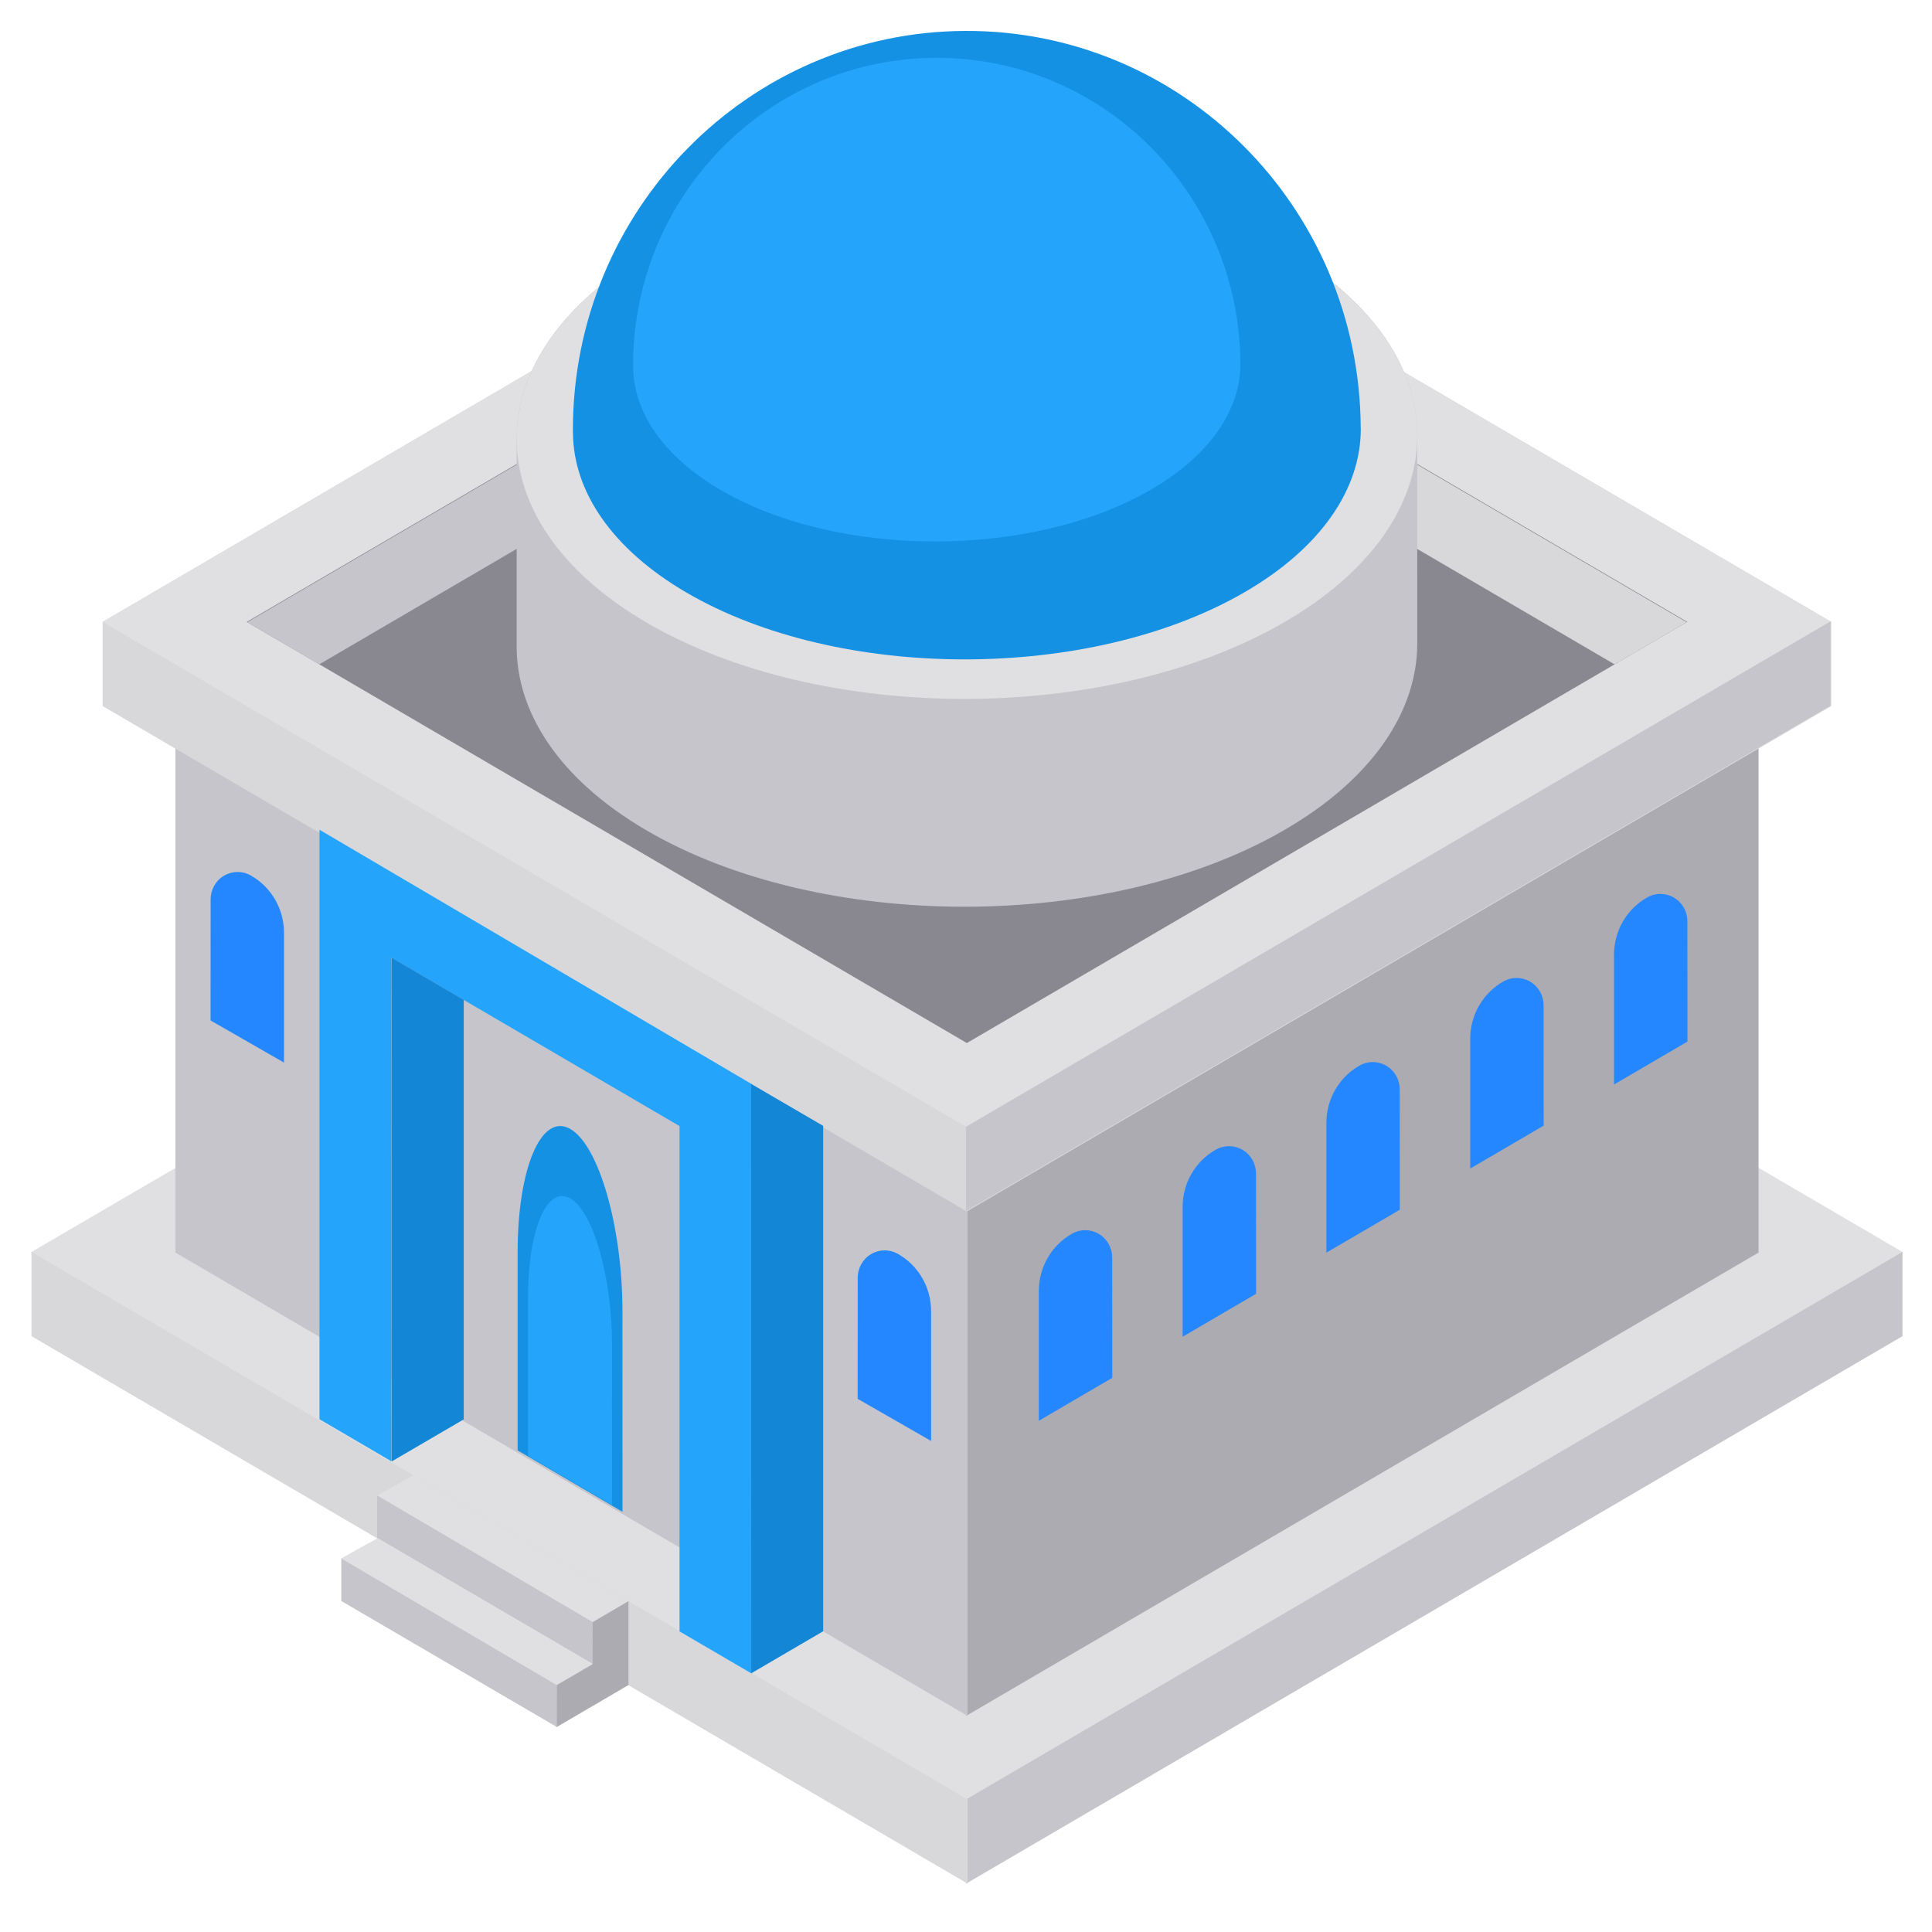
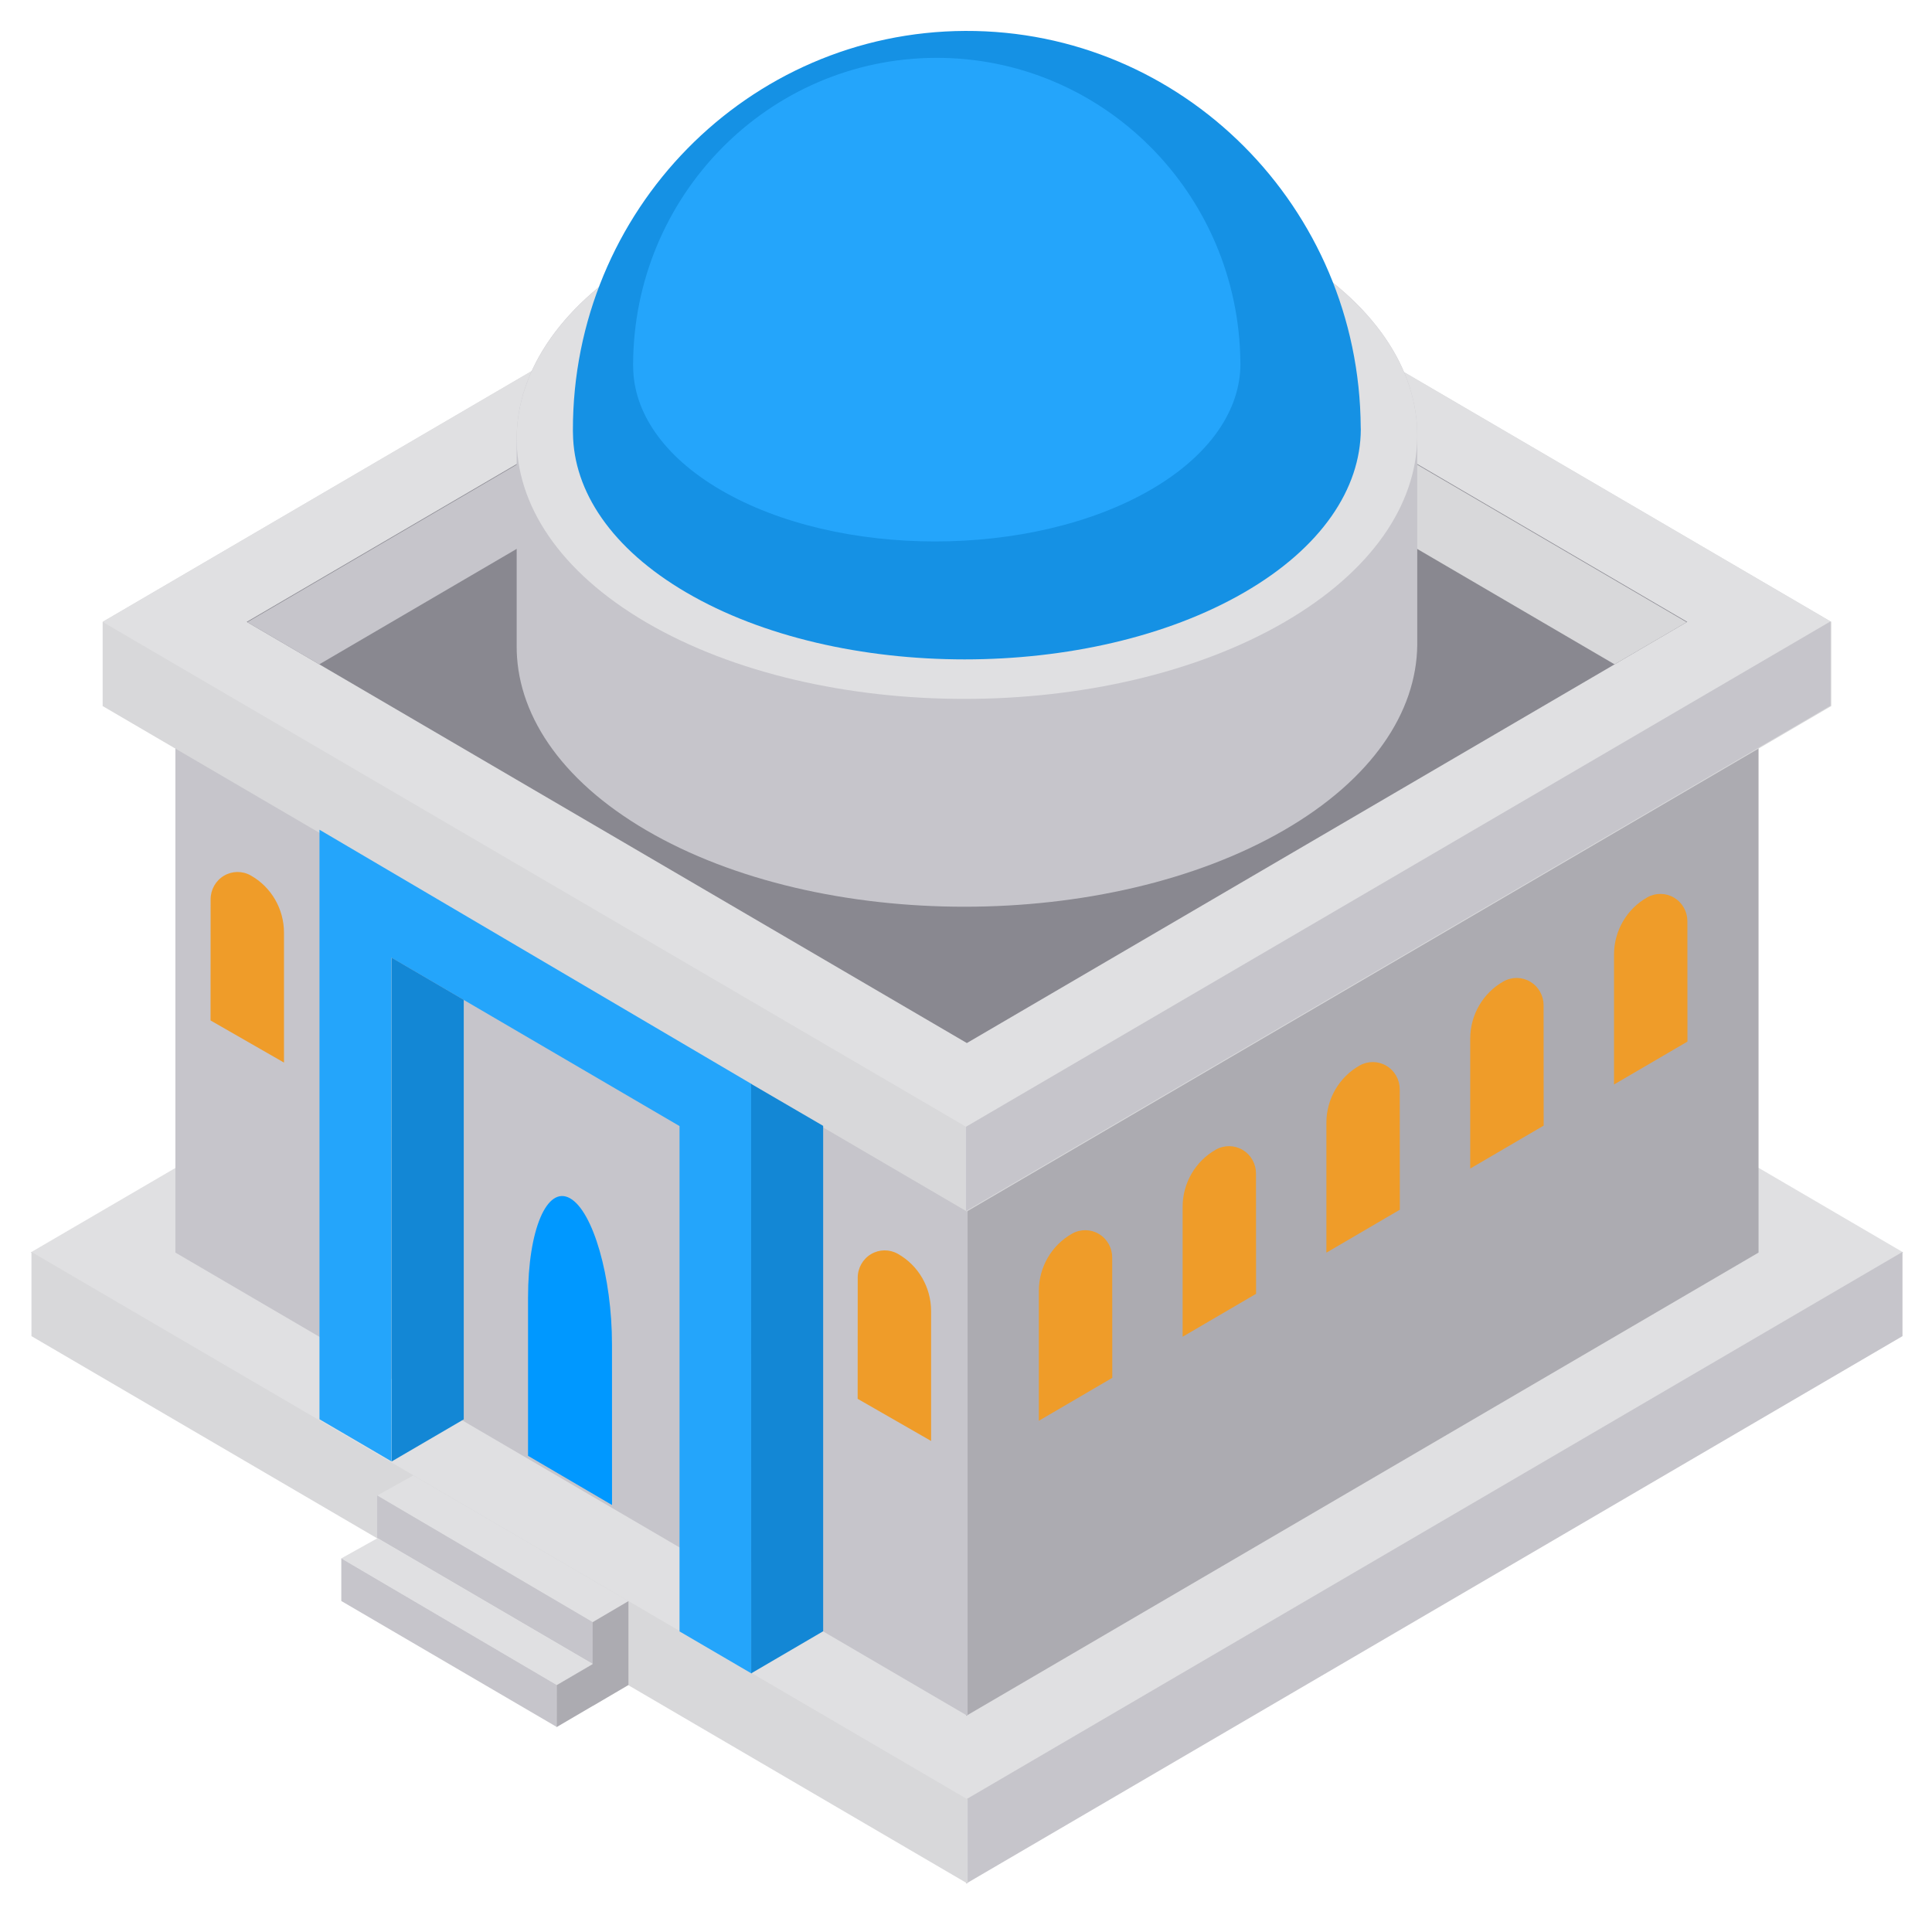
- <svg xmlns="http://www.w3.org/2000/svg" version="1.1" width="1080" height="1080" viewBox="0 0 1080 1080" xml:space="preserve">
-   <defs>
- </defs>
-   <rect x="0" y="0" width="100%" height="100%" fill="transparent" />
-   <g transform="matrix(1 0 0 1 540 540)" id="87868f3a-0ce1-4561-9672-5c1284b013c2">
- </g>
-   <g transform="matrix(1 0 0 1 540 540)" id="38d144ac-f09a-46f2-8853-1a1bb733ac64">
-     <rect style="stroke: none; stroke-width: 1; stroke-dasharray: none; stroke-linecap: butt; stroke-dashoffset: 0; stroke-linejoin: miter; stroke-miterlimit: 4; fill: rgb(255,255,255); fill-rule: nonzero; opacity: 1; visibility: hidden;" vector-effect="non-scaling-stroke" x="-540" y="-540" rx="0" ry="0" width="1080" height="1080" />
-   </g>
-   <g transform="matrix(2.37 0 0 2.4 540.55 700.28)">
-     <path style="stroke: none; stroke-width: 1; stroke-dasharray: none; stroke-linecap: butt; stroke-dashoffset: 0; stroke-linejoin: miter; stroke-miterlimit: 4; fill: rgb(224,224,226); fill-rule: nonzero; opacity: 1;" vector-effect="non-scaling-stroke" transform=" translate(-241.77, -347.23)" d="M 20.918 347.168 L 241.743 474.693 L 462.622 347.168 L 241.939 219.757 Z" stroke-linecap="round" />
-   </g>
-   <g transform="matrix(2.37 0 0 2.4 801.76 876.41)">
-     <path style="stroke: none; stroke-width: 1; stroke-dasharray: none; stroke-linecap: butt; stroke-dashoffset: 0; stroke-linejoin: miter; stroke-miterlimit: 4; fill: rgb(198,197,203); fill-rule: nonzero; opacity: 1;" vector-effect="non-scaling-stroke" transform=" translate(-366.41, -428.95)" d="M 476.85 355.377 L 476.85 374.994 L 255.971 502.519 L 255.971 482.9 Z" stroke-linecap="round" />
-   </g>
-   <g transform="matrix(2.37 0 0 2.4 279.27 876.41)">
-     <path style="stroke: none; stroke-width: 1; stroke-dasharray: none; stroke-linecap: butt; stroke-dashoffset: 0; stroke-linejoin: miter; stroke-miterlimit: 4; fill: rgb(216,216,218); fill-rule: nonzero; opacity: 1;" vector-effect="non-scaling-stroke" transform=" translate(-131.33, -428.95)" d="M 20.918 355.377 L 20.918 374.994 L 241.743 502.519 L 241.743 482.9 Z" stroke-linecap="round" />
-   </g>
-   <g transform="matrix(2.37 0 0 2.4 761.56 664.9)">
-     <path style="stroke: none; stroke-width: 1; stroke-dasharray: none; stroke-linecap: butt; stroke-dashoffset: 0; stroke-linejoin: miter; stroke-miterlimit: 4; fill: rgb(172,171,177); fill-rule: nonzero; opacity: 1;" vector-effect="non-scaling-stroke" transform=" translate(-349.42, -331.82)" d="M 255.971 454.437 L 442.871 346.529 L 442.871 209.212 L 255.971 317.105 Z" stroke-linecap="round" />
-   </g>
-   <g transform="matrix(2.37 0 0 2.4 319.47 664.9)">
-     <path style="stroke: none; stroke-width: 1; stroke-dasharray: none; stroke-linecap: butt; stroke-dashoffset: 0; stroke-linejoin: miter; stroke-miterlimit: 4; fill: rgb(198,197,203); fill-rule: nonzero; opacity: 1;" vector-effect="non-scaling-stroke" transform=" translate(-150.51, -331.82)" d="M 57.084 209.212 L 57.084 346.529 L 243.932 454.437 L 243.932 317.105 Z" stroke-linecap="round" />
-   </g>
-   <g transform="matrix(2.37 0 0 2.4 540.53 371.17)">
-     <path style="stroke: none; stroke-width: 1; stroke-dasharray: none; stroke-linecap: butt; stroke-dashoffset: 0; stroke-linejoin: miter; stroke-miterlimit: 4; fill: rgb(216,216,218); fill-rule: nonzero; opacity: 1;" vector-effect="non-scaling-stroke" transform=" translate(-242.86, -201)" d="M 39 191.187 L 39 210.8 L 242.837 328.52 L 446.729 210.8 L 446.729 191.187 L 242.863 73.487 Z" stroke-linecap="round" />
-   </g>
-   <g transform="matrix(2.37 0 0 2.4 540.53 347.65)">
-     <path style="stroke: none; stroke-width: 1; stroke-dasharray: none; stroke-linecap: butt; stroke-dashoffset: 0; stroke-linejoin: miter; stroke-miterlimit: 4; fill: rgb(224,224,226); fill-rule: nonzero; opacity: 1;" vector-effect="non-scaling-stroke" transform=" translate(-242.86, -191.19)" d="M 39 191.187 L 242.837 308.887 L 446.729 191.187 L 242.863 73.487 Z" stroke-linecap="round" />
-   </g>
-   <g transform="matrix(2.37 0 0 2.4 540.54 347.65)">
-     <path style="stroke: none; stroke-width: 1; stroke-dasharray: none; stroke-linecap: butt; stroke-dashoffset: 0; stroke-linejoin: miter; stroke-miterlimit: 4; fill: rgb(137,136,144); fill-rule: nonzero; opacity: 1;" vector-effect="non-scaling-stroke" transform=" translate(-245.05, -192.46)" d="M 75.167 192.452 L 245.026 290.552 L 414.94 192.452 L 245.053 94.368 Z" stroke-linecap="round" />
-   </g>
-   <g transform="matrix(2.37 0 0 2.4 339.57 241.89)">
-     <path style="stroke: none; stroke-width: 1; stroke-dasharray: none; stroke-linecap: butt; stroke-dashoffset: 0; stroke-linejoin: miter; stroke-miterlimit: 4; fill: rgb(198,197,203); fill-rule: nonzero; opacity: 1;" vector-effect="non-scaling-stroke" transform=" translate(-160.11, -148.32)" d="M 92.142 202.268 L 245.026 113.968 L 245.052 94.368 L 75.167 192.452 Z" stroke-linecap="round" />
-   </g>
-   <g transform="matrix(2.37 0 0 2.4 741.49 241.89)">
-     <path style="stroke: none; stroke-width: 1; stroke-dasharray: none; stroke-linecap: butt; stroke-dashoffset: 0; stroke-linejoin: miter; stroke-miterlimit: 4; fill: rgb(216,216,218); fill-rule: nonzero; opacity: 1;" vector-effect="non-scaling-stroke" transform=" translate(-340.93, -148.32)" d="M 425.885 192.452 L 408.885 202.268 L 255.974 113.968 L 256 94.368" stroke-linecap="round" />
-   </g>
-   <g transform="matrix(2.37 0 0 2.4 299.36 699.67)">
-     <path style="stroke: none; stroke-width: 1; stroke-dasharray: none; stroke-linecap: butt; stroke-dashoffset: 0; stroke-linejoin: miter; stroke-miterlimit: 4; fill: rgb(36,165,251); fill-rule: nonzero; opacity: 1;" vector-effect="non-scaling-stroke" transform=" translate(-144.21, -348.84)" d="M 195.163 447.1 L 195.153 309.788 L 93.253 250.573 L 93.253 387.883 L 110.24 397.691 L 110.23 280.367 L 178.177 319.597 L 178.177 437.297 Z" stroke-linecap="round" />
-   </g>
-   <g transform="matrix(2.37 0 0 2.4 440.01 770.65)">
-     <path style="stroke: none; stroke-width: 1; stroke-dasharray: none; stroke-linecap: butt; stroke-dashoffset: 0; stroke-linejoin: miter; stroke-miterlimit: 4; fill: rgb(19,135,213); fill-rule: nonzero; opacity: 1;" vector-effect="non-scaling-stroke" transform=" translate(-210.22, -382.28)" d="M 201.722 313.627 L 201.748 450.927 L 218.718 441.127 L 218.718 323.409 Z" stroke-linecap="round" />
-   </g>
-   <g transform="matrix(2.37 0 0 2.4 239.09 676.16)">
-     <path style="stroke: none; stroke-width: 1; stroke-dasharray: none; stroke-linecap: butt; stroke-dashoffset: 0; stroke-linejoin: miter; stroke-miterlimit: 4; fill: rgb(19,135,213); fill-rule: nonzero; opacity: 1;" vector-effect="non-scaling-stroke" transform=" translate(-119.82, -340.95)" d="M 111.332 399.61 L 128.321 389.816 L 128.321 292.1 L 111.321 282.284 Z" stroke-linecap="round" />
-   </g>
-   <g transform="matrix(2.37 0 0 2.4 318.67 737.29)">
-     <path style="stroke: none; stroke-width: 1; stroke-dasharray: none; stroke-linecap: butt; stroke-dashoffset: 0; stroke-linejoin: miter; stroke-miterlimit: 4; fill: rgb(21,145,228); fill-rule: nonzero; opacity: 1;" vector-effect="non-scaling-stroke" transform=" translate(-155.38, -368.99)" d="M 167.737 367.212 C 167.737 347.603 162.181 328.476 155.378 324.712 C 148.575 320.948 143.011 333.905 143.011 353.512 L 143.011 399.612 L 167.746 413.912 Z" stroke-linecap="round" />
-   </g>
-   <g transform="matrix(2.37 0 0 2.4 318.66 754.94)">
-     <path style="stroke: none; stroke-width: 1; stroke-dasharray: none; stroke-linecap: butt; stroke-dashoffset: 0; stroke-linejoin: miter; stroke-miterlimit: 4; fill: rgb(36,165,251); fill-rule: nonzero; opacity: 1;" vector-effect="non-scaling-stroke" transform=" translate(-155.54, -377.4)" d="M 165.433 375.979 C 165.433 360.279 160.984 344.959 155.533 341.941 C 150.082 338.923 145.633 349.304 145.633 365.008 L 145.633 401.93 L 165.442 413.386 Z" stroke-linecap="round" />
-   </g>
-   <g transform="matrix(2.37 0 0 2.4 499.97 752.24)">
-     <path style="stroke: none; stroke-width: 1; stroke-dasharray: none; stroke-linecap: butt; stroke-dashoffset: 0; stroke-linejoin: miter; stroke-miterlimit: 4; fill: rgb(36,135,255); fill-rule: nonzero; opacity: 1;" vector-effect="non-scaling-stroke" transform=" translate(-237.19, -377.09)" d="M 245.848 369.037 L 245.848 399.284 L 228.525 389.471 L 228.542 361.25 C 228.543 358.997 229.736 356.913 231.677 355.771 C 233.618 354.629 236.019 354.598 237.989 355.691 L 237.989 355.691 C 242.839 358.381 245.849 363.491 245.848 369.037 Z" stroke-linecap="round" />
-   </g>
-   <g transform="matrix(2.37 0 0 2.4 138.23 540.73)">
-     <path style="stroke: none; stroke-width: 1; stroke-dasharray: none; stroke-linecap: butt; stroke-dashoffset: 0; stroke-linejoin: miter; stroke-miterlimit: 4; fill: rgb(36,135,255); fill-rule: nonzero; opacity: 1;" vector-effect="non-scaling-stroke" transform=" translate(-74.44, -283.13)" d="M 83.1 275.074 L 83.1 305.321 L 65.777 295.508 L 65.794 267.287 C 65.795 265.034 66.988 262.95 68.929 261.808 C 70.87 260.666 73.271 260.635 75.241 261.728 L 75.241 261.728 C 80.092 264.418 83.101 269.528 83.1 275.074 Z" stroke-linecap="round" />
-   </g>
-   <g transform="matrix(2.37 0 0 2.4 601.23 740.95)">
-     <path style="stroke: none; stroke-width: 1; stroke-dasharray: none; stroke-linecap: butt; stroke-dashoffset: 0; stroke-linejoin: miter; stroke-miterlimit: 4; fill: rgb(36,135,255); fill-rule: nonzero; opacity: 1;" vector-effect="non-scaling-stroke" transform=" translate(-282.74, -372.08)" d="M 274.083 364.031 L 274.083 394.278 L 291.406 384.278 L 291.389 356.243 C 291.388 353.99 290.195 351.906 288.254 350.764 C 286.313 349.622 283.912 349.591 281.942 350.684 L 281.942 350.684 C 277.092 353.375 274.083 358.485 274.083 364.031 Z" stroke-linecap="round" />
-   </g>
-   <g transform="matrix(2.37 0 0 2.4 681.62 693.97)">
-     <path style="stroke: none; stroke-width: 1; stroke-dasharray: none; stroke-linecap: butt; stroke-dashoffset: 0; stroke-linejoin: miter; stroke-miterlimit: 4; fill: rgb(36,135,255); fill-rule: nonzero; opacity: 1;" vector-effect="non-scaling-stroke" transform=" translate(-318.91, -351.2)" d="M 310.25 343.151 L 310.25 373.4 L 327.573 363.4 L 327.556 335.365 C 327.555 333.112 326.362 331.028 324.421 329.886 C 322.48 328.744 320.079 328.713 318.109 329.806 L 318.109 329.806 C 313.259 332.495 310.25 337.605 310.25 343.151 Z" stroke-linecap="round" />
-   </g>
-   <g transform="matrix(2.37 0 0 2.4 761.99 646.97)">
-     <path style="stroke: none; stroke-width: 1; stroke-dasharray: none; stroke-linecap: butt; stroke-dashoffset: 0; stroke-linejoin: miter; stroke-miterlimit: 4; fill: rgb(36,135,255); fill-rule: nonzero; opacity: 1;" vector-effect="non-scaling-stroke" transform=" translate(-355.08, -330.32)" d="M 346.416 322.27 L 346.416 352.517 L 363.739 342.517 L 363.722 314.479 C 363.721 312.226 362.528 310.142 360.587 309 C 358.646 307.858 356.245 307.827 354.275 308.92 L 354.275 308.92 C 349.424 311.611 346.415 316.722 346.416 322.27 Z" stroke-linecap="round" />
-   </g>
-   <g transform="matrix(2.37 0 0 2.4 842.38 599.96)">
-     <path style="stroke: none; stroke-width: 1; stroke-dasharray: none; stroke-linecap: butt; stroke-dashoffset: 0; stroke-linejoin: miter; stroke-miterlimit: 4; fill: rgb(36,135,255); fill-rule: nonzero; opacity: 1;" vector-effect="non-scaling-stroke" transform=" translate(-391.24, -309.44)" d="M 382.583 301.389 L 382.583 331.636 L 399.906 321.636 L 399.889 293.599 C 399.888 291.346 398.695 289.262 396.754 288.12 C 394.813 286.978 392.412 286.947 390.442 288.04 L 390.442 288.04 C 385.591 290.731 382.582 295.842 382.583 301.389 Z" stroke-linecap="round" />
-   </g>
-   <g transform="matrix(2.37 0 0 2.4 922.77 552.97)">
-     <path style="stroke: none; stroke-width: 1; stroke-dasharray: none; stroke-linecap: butt; stroke-dashoffset: 0; stroke-linejoin: miter; stroke-miterlimit: 4; fill: rgb(36,135,255); fill-rule: nonzero; opacity: 1;" vector-effect="non-scaling-stroke" transform=" translate(-427.41, -288.56)" d="M 418.749 280.508 L 418.749 310.755 L 436.072 300.76 L 436.055 272.721 C 436.054 270.468 434.861 268.384 432.92 267.242 C 430.979 266.1 428.578 266.069 426.608 267.162 L 426.608 267.162 C 421.758 269.853 418.75 274.962 418.749 280.508 Z" stroke-linecap="round" />
-   </g>
-   <g transform="matrix(2.37 0 0 2.4 281.11 865.82)">
-     <path style="stroke: none; stroke-width: 1; stroke-dasharray: none; stroke-linecap: butt; stroke-dashoffset: 0; stroke-linejoin: miter; stroke-miterlimit: 4; fill: rgb(224,224,226); fill-rule: nonzero; opacity: 1;" vector-effect="non-scaling-stroke" transform=" translate(-137.36, -427.88)" d="M 116.238 410.772 L 107.702 415.472 L 158.589 444.996 L 167.026 440.096 Z" stroke-linecap="round" />
-   </g>
-   <g transform="matrix(2.37 0 0 2.4 271.13 883.07)">
-     <path style="stroke: none; stroke-width: 1; stroke-dasharray: none; stroke-linecap: butt; stroke-dashoffset: 0; stroke-linejoin: miter; stroke-miterlimit: 4; fill: rgb(198,197,203); fill-rule: nonzero; opacity: 1;" vector-effect="non-scaling-stroke" transform=" translate(-133.14, -435.39)" d="M 107.7 415.773 L 107.7 425.624 L 158.575 455 L 158.589 445.3 Z" stroke-linecap="round" />
-   </g>
-   <g transform="matrix(2.37 0 0 2.4 261.08 900.95)">
-     <path style="stroke: none; stroke-width: 1; stroke-dasharray: none; stroke-linecap: butt; stroke-dashoffset: 0; stroke-linejoin: miter; stroke-miterlimit: 4; fill: rgb(224,224,226); fill-rule: nonzero; opacity: 1;" vector-effect="non-scaling-stroke" transform=" translate(-128.35, -443.49)" d="M 107.231 426.373 L 98.686 431.073 L 149.573 460.598 L 158.02 455.698 Z" stroke-linecap="round" />
-   </g>
-   <g transform="matrix(2.37 0 0 2.4 251.09 918.29)">
-     <path style="stroke: none; stroke-width: 1; stroke-dasharray: none; stroke-linecap: butt; stroke-dashoffset: 0; stroke-linejoin: miter; stroke-miterlimit: 4; fill: rgb(198,197,203); fill-rule: nonzero; opacity: 1;" vector-effect="non-scaling-stroke" transform=" translate(-124.13, -451.02)" d="M 98.686 431.372 L 98.686 441.3 L 149.559 470.672 L 149.573 460.894 Z" stroke-linecap="round" />
-   </g>
-   <g transform="matrix(2.37 0 0 2.4 331.26 930.23)">
-     <path style="stroke: none; stroke-width: 1; stroke-dasharray: none; stroke-linecap: butt; stroke-dashoffset: 0; stroke-linejoin: miter; stroke-miterlimit: 4; fill: rgb(172,171,177); fill-rule: nonzero; opacity: 1;" vector-effect="non-scaling-stroke" transform=" translate(-161.3, -456.65)" d="M 161.321 446.883 L 161.314 456.647 L 152.85 461.539 L 152.836 471.317 L 161.297 466.417 L 161.306 466.338 L 161.306 466.431 L 169.757 461.531 L 169.757 441.986 Z" stroke-linecap="round" />
-   </g>
-   <g transform="matrix(2.37 0 0 2.4 540.54 302.45)">
-     <path style="stroke: none; stroke-width: 1; stroke-dasharray: none; stroke-linecap: butt; stroke-dashoffset: 0; stroke-linejoin: miter; stroke-miterlimit: 4; fill: rgb(198,197,203); fill-rule: nonzero; opacity: 1;" vector-effect="non-scaling-stroke" transform=" translate(-249.16, -173.21)" d="M 355.366 148.942 L 355.366 148.878 L 355.366 148.878 C 355.497 133.263 345.332 117.658 324.829 105.818 C 283.751 82.101 216.077 82.101 174.443 105.818 C 153.611 117.685 143.101 133.337 142.95 148.99 L 142.95 197.436 C 142.794 213.07 152.973 228.706 173.529 240.574 C 214.66 264.321 282.329 264.321 323.915 240.574 C 344.696 228.706 355.194 213.074 355.368 197.436 L 355.368 197.436 L 355.368 197.422 C 355.366 197.418 355.366 148.951 355.366 148.942 Z" stroke-linecap="round" />
-   </g>
-   <g transform="matrix(2.37 0 0 2.4 540.55 244.41)">
-     <path style="stroke: none; stroke-width: 1; stroke-dasharray: none; stroke-linecap: butt; stroke-dashoffset: 0; stroke-linejoin: miter; stroke-miterlimit: 4; fill: rgb(224,224,226); fill-rule: nonzero; opacity: 1;" vector-effect="non-scaling-stroke" transform=" translate(-249.16, -148.98)" d="M 173.526 192.118 C 132.395 168.371 132.807 129.538 174.441 105.818 C 216.075 82.098 283.748 82.101 324.827 105.818 C 365.906 129.535 365.494 168.369 323.912 192.118 C 282.33 215.867 214.655 215.864 173.526 192.118 Z" stroke-linecap="round" />
-   </g>
-   <g transform="matrix(2.37 0 0 2.4 540.47 192.95)">
-     <path style="stroke: none; stroke-width: 1; stroke-dasharray: none; stroke-linecap: butt; stroke-dashoffset: 0; stroke-linejoin: miter; stroke-miterlimit: 4; fill: rgb(21,145,228); fill-rule: nonzero; opacity: 1;" vector-effect="non-scaling-stroke" transform=" translate(-249.98, -125.34)" d="M 342.9 144.976 C 342.849 158.736 333.658 172.515 315.378 182.946 C 279.006 203.723 219.799 203.723 183.818 182.946 C 166.133 172.736 157.23 159.346 157.078 145.893 C 157.061 145.655 157.061 145.417 157.061 145.193 C 156.986 93.969 198.384 52.347 249.608 52.146 C 300.832 51.945 342.555 93.24 342.883 144.463 C 342.9 144.636 342.9 144.806 342.9 144.976 Z" stroke-linecap="round" />
-   </g>
-   <g transform="matrix(2.37 0 0 2.4 523.66 167.5)">
-     <path style="stroke: none; stroke-width: 1; stroke-dasharray: none; stroke-linecap: butt; stroke-dashoffset: 0; stroke-linejoin: miter; stroke-miterlimit: 4; fill: rgb(36,165,251); fill-rule: nonzero; opacity: 1;" vector-effect="non-scaling-stroke" transform=" translate(-243.79, -115.11)" d="M 315.413 130.155 C 315.374 140.763 308.289 151.382 294.199 159.422 C 266.162 175.437 220.525 175.437 192.79 159.422 C 179.158 151.552 172.296 141.232 172.179 130.861 C 172.166 130.678 172.166 130.494 172.166 130.324 C 172.214 90.914 204.093 58.947 243.503 58.792 C 282.913 58.637 315.043 90.352 315.401 129.761 C 315.413 129.894 315.413 130.025 315.413 130.155 Z" stroke-linecap="round" />
-   </g>
-   <g transform="matrix(2.37 0 0 2.4 781.66 512.16)">
-     <path style="stroke: none; stroke-width: 1; stroke-dasharray: none; stroke-linecap: butt; stroke-dashoffset: 0; stroke-linejoin: miter; stroke-miterlimit: 4; fill: rgb(198,197,203); fill-rule: nonzero; opacity: 1;" vector-effect="non-scaling-stroke" transform=" translate(-357.92, -267.44)" d="M 255.971 316.473 L 255.971 336.1 L 459.863 218.388 L 459.863 198.771 Z" stroke-linecap="round" />
-   </g>
+ <svg xmlns="http://www.w3.org/2000/svg" width="554" height="554" viewBox="0 0 554 554" fill="none">
+   <path d="M8.787 359.141L277.249 516.139L545.776 359.141L277.487 202.284L8.787 359.141Z" fill="#E0E0E2" />
+   <path d="M545.537 358.99V383.14L277.01 540.138V515.984L545.537 358.99Z" fill="#C6C5CB" />
+   <path d="M9.025 358.99V383.14L277.487 540.138V515.984L9.025 358.99Z" fill="#D8D8DA" />
+   <path d="M277.044 492.024L504.262 359.177V190.125L277.044 322.953V492.024Z" fill="#ACABB1" />
+   <path d="M50.296 190.125V359.177L277.451 492.024V322.953L50.296 190.125Z" fill="#C6C5CB" />
+   <path d="M29.435 178.316V202.461L277.244 347.388L525.12 202.461V178.316L277.275 33.414L29.435 178.316Z" fill="#D8D8DA" />
+   <path d="M29.435 178.328L277.244 323.23L525.12 178.328L277.275 33.426L29.435 178.328Z" fill="#E0E0E2" />
+   <path d="M70.746 178.322L277.247 299.094L483.816 178.322L277.28 57.569L70.746 178.322Z" fill="#898890" />
+   <path d="M91.557 190.496L277.421 81.789L277.453 57.66L70.92 178.412L91.557 190.496Z" fill="#C6C5CB" />
+   <path d="M483.639 178.412L462.972 190.496L277.074 81.789L277.106 57.66" fill="#D8D8DA" />
+   <path d="M215.506 479.874L215.493 310.827L91.611 237.927V406.971L112.263 419.046L112.251 274.607L194.855 322.903V467.805L215.506 479.874Z" fill="#24A5FB" />
+   <path d="M215.378 310.796L215.41 479.827L236.04 467.762V322.838L215.378 310.796Z" fill="#1387D5" />
+   <path d="M112.325 419.062L132.979 407.004V286.705L112.312 274.621L112.325 419.062Z" fill="#1387D5" />
+   <path d="M175.487 385.507C175.487 366.178 170.079 347.318 163.452 343.602C156.825 339.887 151.416 352.667 151.416 372V417.455L175.498 431.559L175.487 385.507Z" fill="#0098FF" />
+   <path d="M266.992 375.957V413.194L245.932 401.113L245.952 366.37C245.954 363.597 247.403 361.031 249.764 359.625C252.124 358.219 255.043 358.181 257.437 359.527C263.334 362.838 266.992 369.129 266.992 375.957Z" fill="#EF9C29" />
+   <path d="M81.434 267.457V304.694L60.374 292.613L60.395 257.87C60.396 255.097 61.846 252.531 64.206 251.125C66.566 249.718 69.485 249.681 71.88 251.026C77.777 254.337 81.435 260.628 81.434 267.457Z" fill="#EF9C29" />
+   <path d="M297.885 370.171V407.408L318.945 395.097L318.924 360.583C318.923 357.81 317.473 355.244 315.113 353.838C312.753 352.431 309.834 352.394 307.439 353.739C301.543 357.052 297.885 363.342 297.885 370.171Z" fill="#EF9C29" />
+   <path d="M339.117 346.072V383.312L360.177 371L360.156 336.486C360.155 333.713 358.705 331.147 356.345 329.741C353.985 328.335 351.066 328.297 348.672 329.642C342.775 332.953 339.117 339.244 339.117 346.072Z" fill="#EF9C29" />
+   <path d="M380.34 321.961V359.199L401.4 346.887L401.379 312.37C401.378 309.596 399.928 307.031 397.568 305.624C395.208 304.218 392.289 304.18 389.894 305.526C383.997 308.839 380.338 315.131 380.34 321.961Z" fill="#EF9C29" />
+   <path d="M421.585 297.846V335.083L442.645 322.772L442.624 288.255C442.623 285.482 441.173 282.916 438.813 281.51C436.453 280.104 433.534 280.066 431.139 281.412C425.242 284.724 421.584 291.016 421.585 297.846Z" fill="#EF9C29" />
+   <path d="M462.817 273.74V310.978L483.877 298.673L483.857 264.153C483.855 261.38 482.406 258.815 480.045 257.408C477.685 256.002 474.766 255.964 472.372 257.31C466.476 260.622 462.818 266.912 462.817 273.74Z" fill="#EF9C29" />
+   <path d="M118.521 423.072L108.144 428.858L170.008 465.205L180.265 459.173L118.521 423.072Z" fill="#E0E0E2" />
+   <path d="M108.152 428.831V440.959L170.002 477.124L170.019 465.182L108.152 428.831Z" fill="#C6C5CB" />
+   <path d="M108.25 441.081L97.861 446.867L159.726 483.216L169.995 477.184L108.25 441.081Z" fill="#E0E0E2" />
+   <path d="M97.867 446.86V459.083L159.715 495.243L159.732 483.205L97.867 446.86Z" fill="#C6C5CB" />
+   <path d="M169.949 465.149L169.941 477.17L159.651 483.192L159.634 495.23L169.92 489.198L169.931 489.101V489.215L180.205 483.183V459.12L169.949 465.149Z" fill="#ACABB1" />
+   <path d="M406.394 125.269V125.19C406.554 105.966 394.196 86.755 369.27 72.179C319.33 42.98 237.058 42.98 186.442 72.179C161.116 86.788 148.339 106.058 148.155 125.328V184.971C147.966 204.218 160.341 223.467 185.331 238.078C235.335 267.313 317.602 267.313 368.159 238.078C393.423 223.467 406.185 204.223 406.397 184.971V184.953C406.394 184.948 406.394 125.28 406.394 125.269Z" fill="#C6C5CB" />
+   <path d="M185.333 178.481C135.329 149.246 135.83 101.438 186.445 72.236C237.06 43.034 319.332 43.038 369.273 72.236C419.213 101.434 418.712 149.243 368.16 178.481C317.608 207.719 235.334 207.715 185.333 178.481Z" fill="#E0E0E2" />
+   <path d="M390.207 123.15C390.145 140.09 378.971 157.054 356.748 169.896C312.53 195.474 240.55 195.474 196.808 169.896C175.307 157.326 164.484 140.841 164.299 124.279C164.278 123.986 164.278 123.693 164.278 123.417C164.188 60.355 214.516 9.114 276.79 8.866C339.064 8.619 389.788 59.457 390.186 122.519C390.207 122.732 390.207 122.941 390.207 123.15Z" fill="#1591E4" />
+   <path d="M355.692 104.443C355.645 117.503 347.032 130.576 329.902 140.474C295.817 160.191 240.335 160.191 206.617 140.474C190.044 130.785 181.702 118.08 181.56 105.313C181.544 105.087 181.544 104.861 181.544 104.651C181.602 56.133 220.359 16.779 268.27 16.588C316.182 16.397 355.243 55.442 355.678 103.958C355.692 104.122 355.692 104.283 355.692 104.443Z" fill="#24A5FB" />
+   <path d="M277.021 323.084V347.247L524.898 202.331V178.18L277.021 323.084Z" fill="#C6C5CB" />
</svg>
